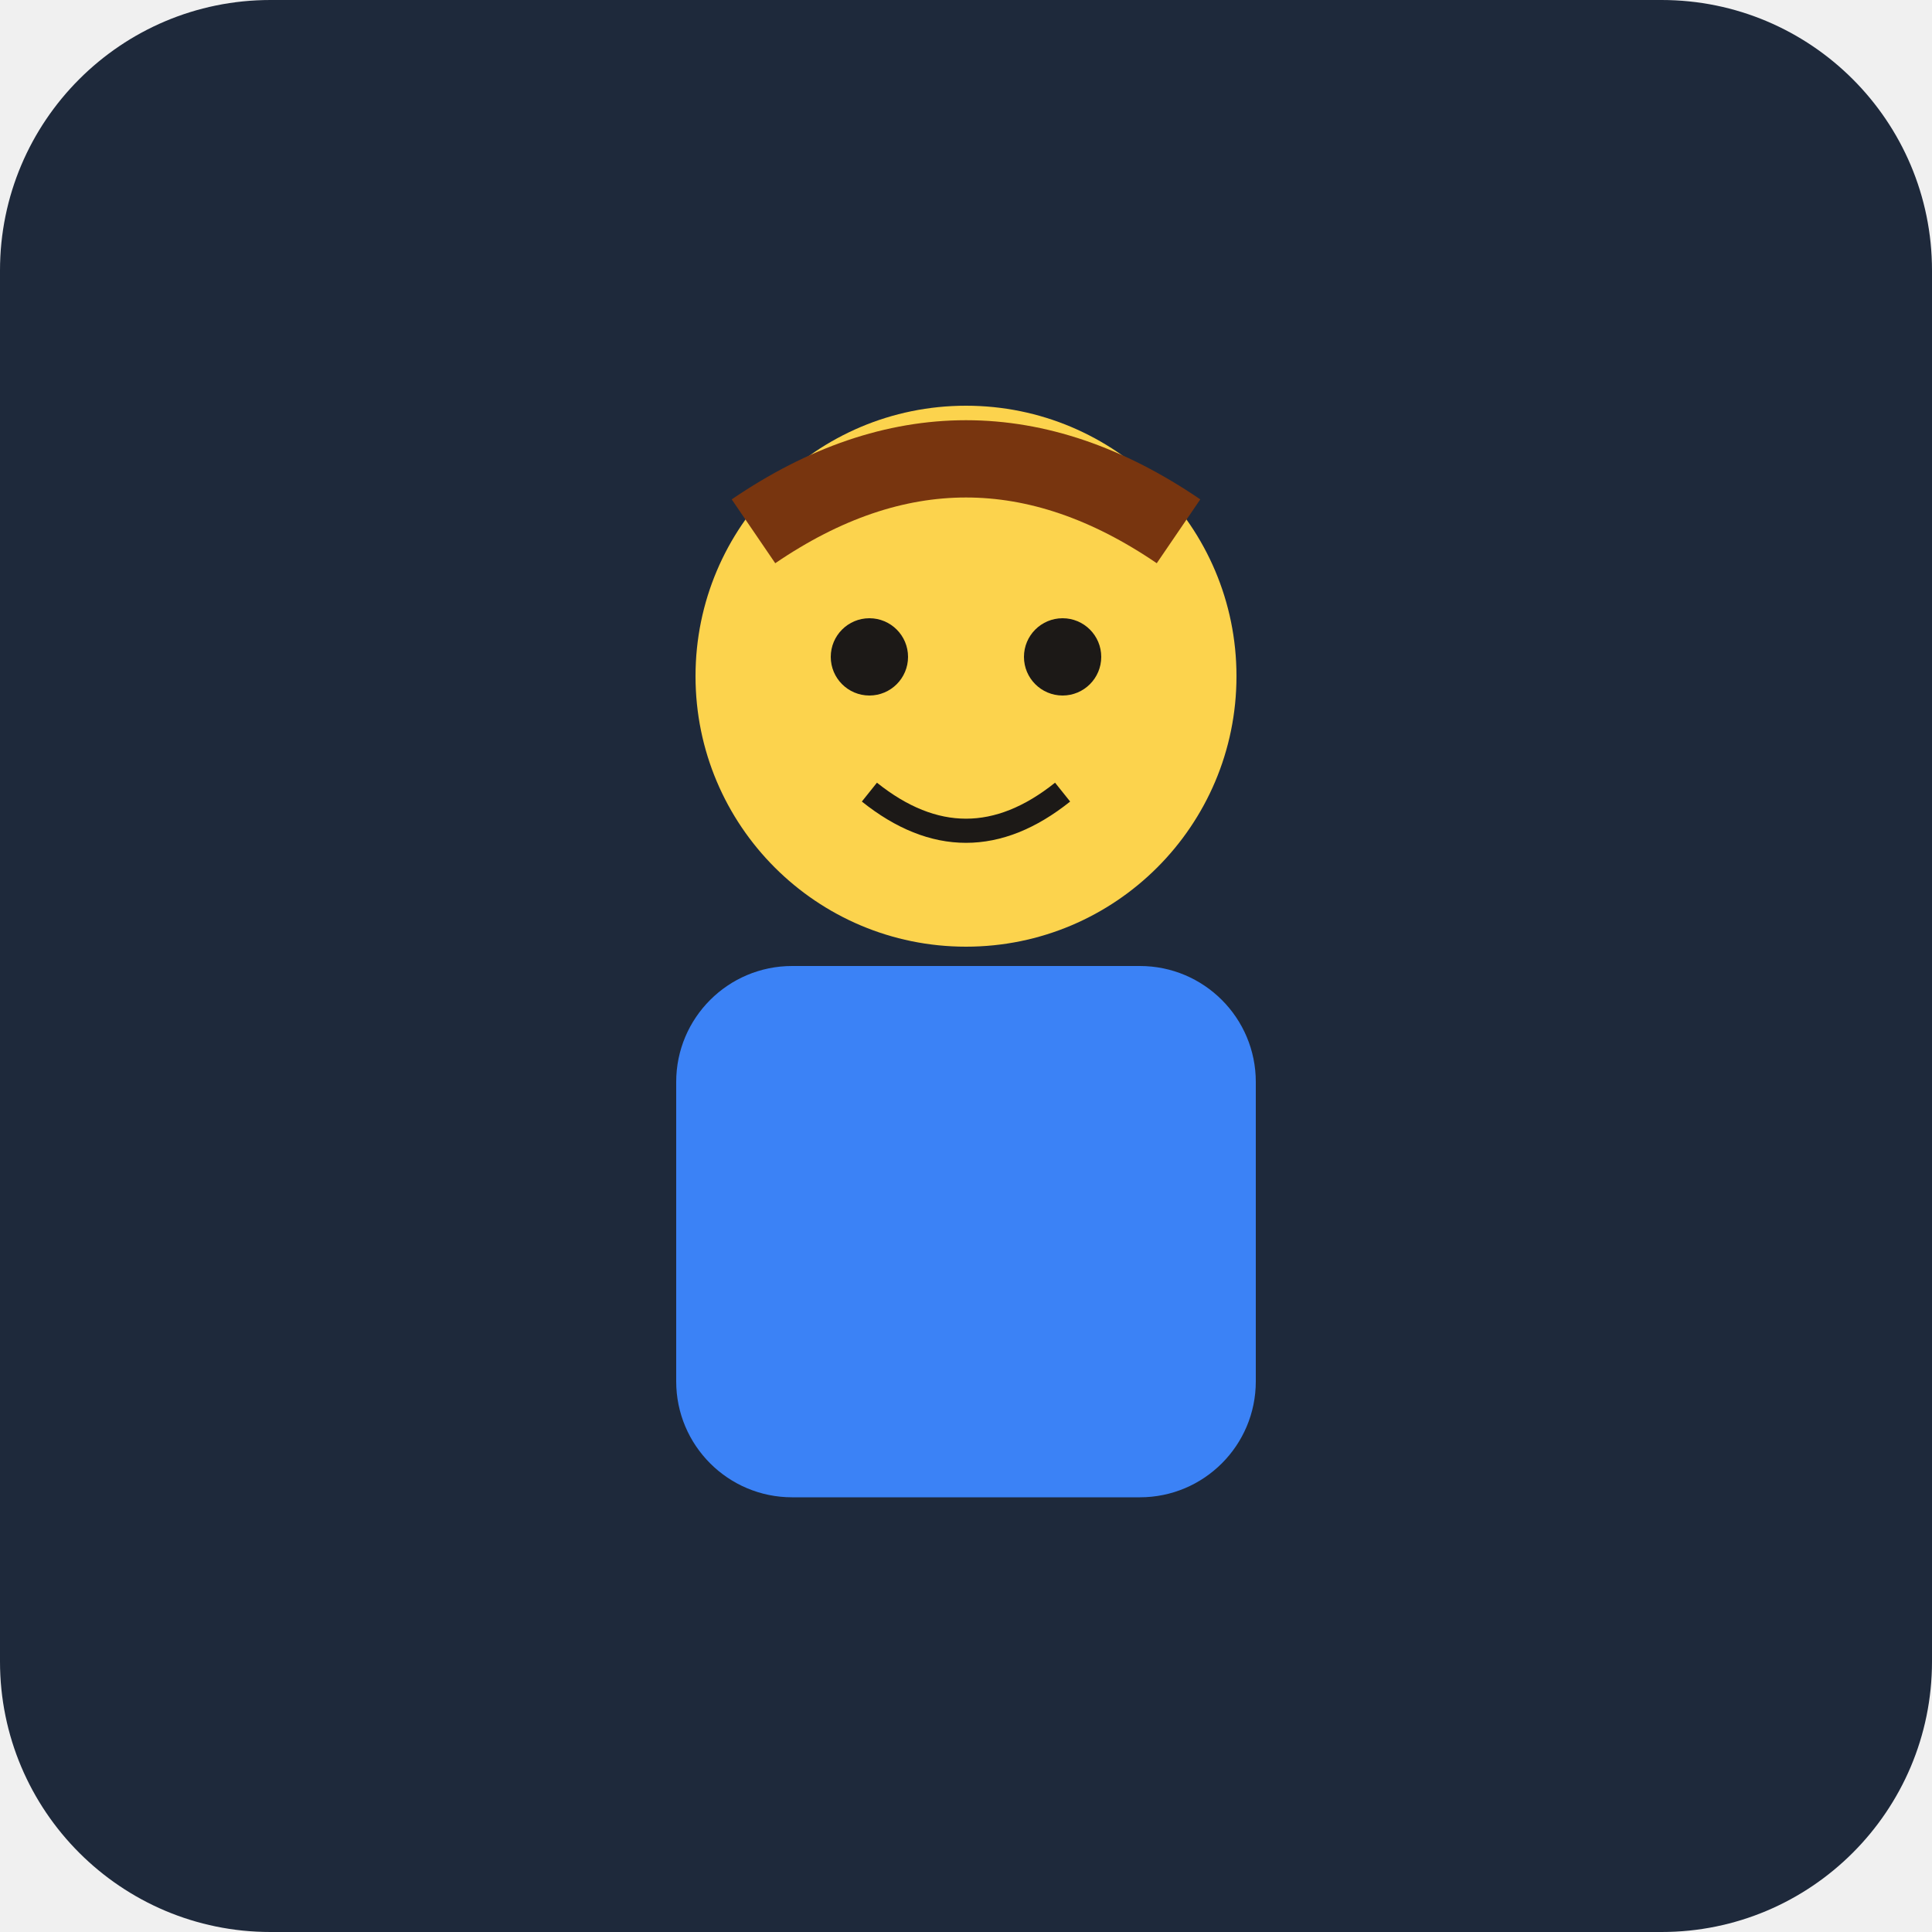
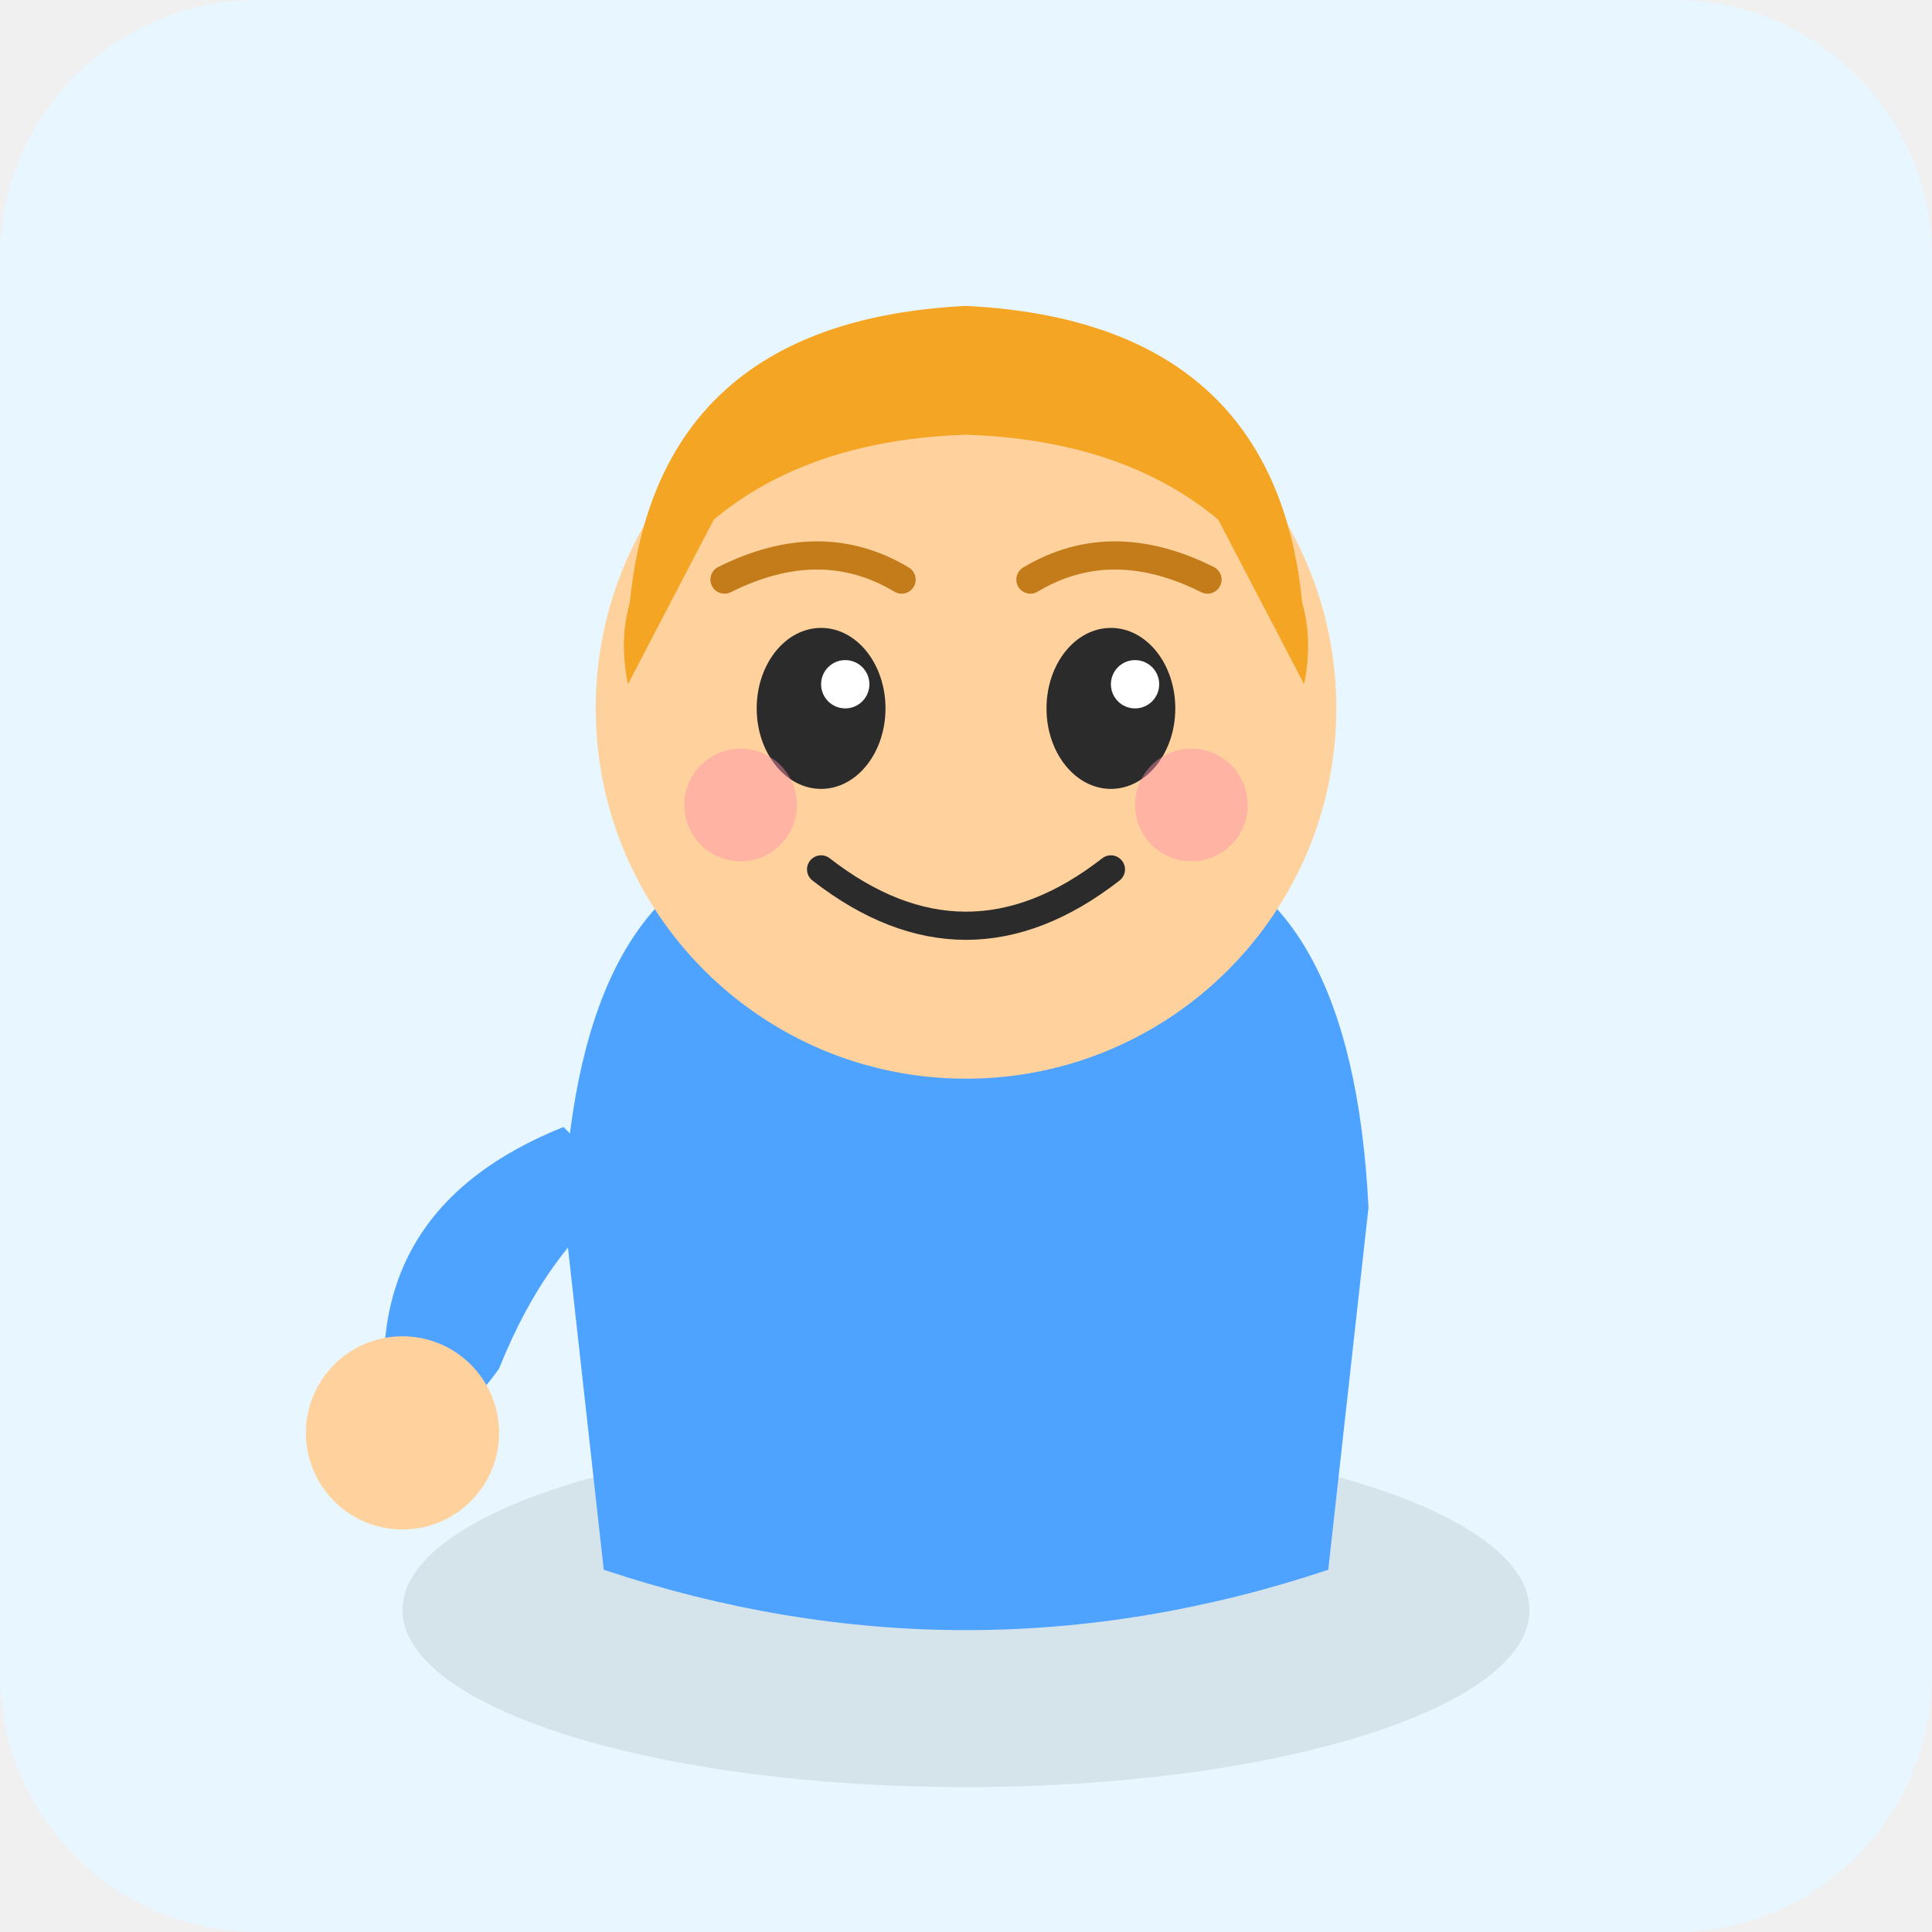
- <svg xmlns="http://www.w3.org/2000/svg" viewBox="0 0 200 200" width="200" height="200">
-   <rect width="200" height="200" rx="28" fill="#1e293b" />
-   <circle cx="100" cy="70" r="28" fill="#fcd34d" />
-   <rect x="70" y="100" width="60" height="55" rx="12" fill="#3b82f6" />
-   <circle cx="90" cy="68" r="4" fill="#1c1917" />
-   <circle cx="110" cy="68" r="4" fill="#1c1917" />
-   <path d="M90 82 Q100 90 110 82" stroke="#1c1917" stroke-width="2.5" fill="none" />
-   <path d="M78 55 Q100 40 122 55" stroke="#78350f" stroke-width="8" fill="none" />
+ <svg xmlns="http://www.w3.org/2000/svg" viewBox="0 0 240 240" width="240" height="240">
+   <rect width="240" height="240" rx="32" fill="#E7F6FF" />
+   <ellipse cx="120" cy="200" rx="70" ry="22" fill="#000" opacity=".08" />
+   <path d="M70 150 Q72 110 95 105 L145 105 Q168 110 170 150 L165 195 Q120 210 75 195 Z" fill="#4DA3FF" />
+   <path d="M70 140 Q45 150 48 175 Q55 180 62 170 Q68 155 78 148" fill="#4DA3FF" />
+   <circle cx="50" cy="178" r="12" fill="#FFD29D" />
+   <circle cx="120" cy="88" r="46" fill="#FFD29D" />
+   <path d="M78 78 Q80 40 120 38 Q160 40 162 78 Q150 55 120 54 Q90 55 78 78" fill="#F5A524" />
+   <path d="M78 85 Q75 70 90 62" fill="#F5A524" />
+   <path d="M162 85 Q165 70 150 62" fill="#F5A524" />
+   <ellipse cx="102" cy="88" rx="8" ry="10" fill="#2B2B2B" />
+   <ellipse cx="138" cy="88" rx="8" ry="10" fill="#2B2B2B" />
+   <circle cx="105" cy="85" r="3" fill="#fff" />
+   <circle cx="141" cy="85" r="3" fill="#fff" />
+   <path d="M90 72 Q102 66 112 72" stroke="#C47C1A" stroke-width="3.5" fill="none" stroke-linecap="round" />
+   <path d="M128 72 Q138 66 150 72" stroke="#C47C1A" stroke-width="3.5" fill="none" stroke-linecap="round" />
+   <path d="M102 108 Q120 122 138 108" stroke="#2B2B2B" stroke-width="3.5" fill="none" stroke-linecap="round" />
+   <circle cx="92" cy="100" r="7" fill="#FF8FAB" opacity=".45" />
+   <circle cx="148" cy="100" r="7" fill="#FF8FAB" opacity=".45" />
</svg>
